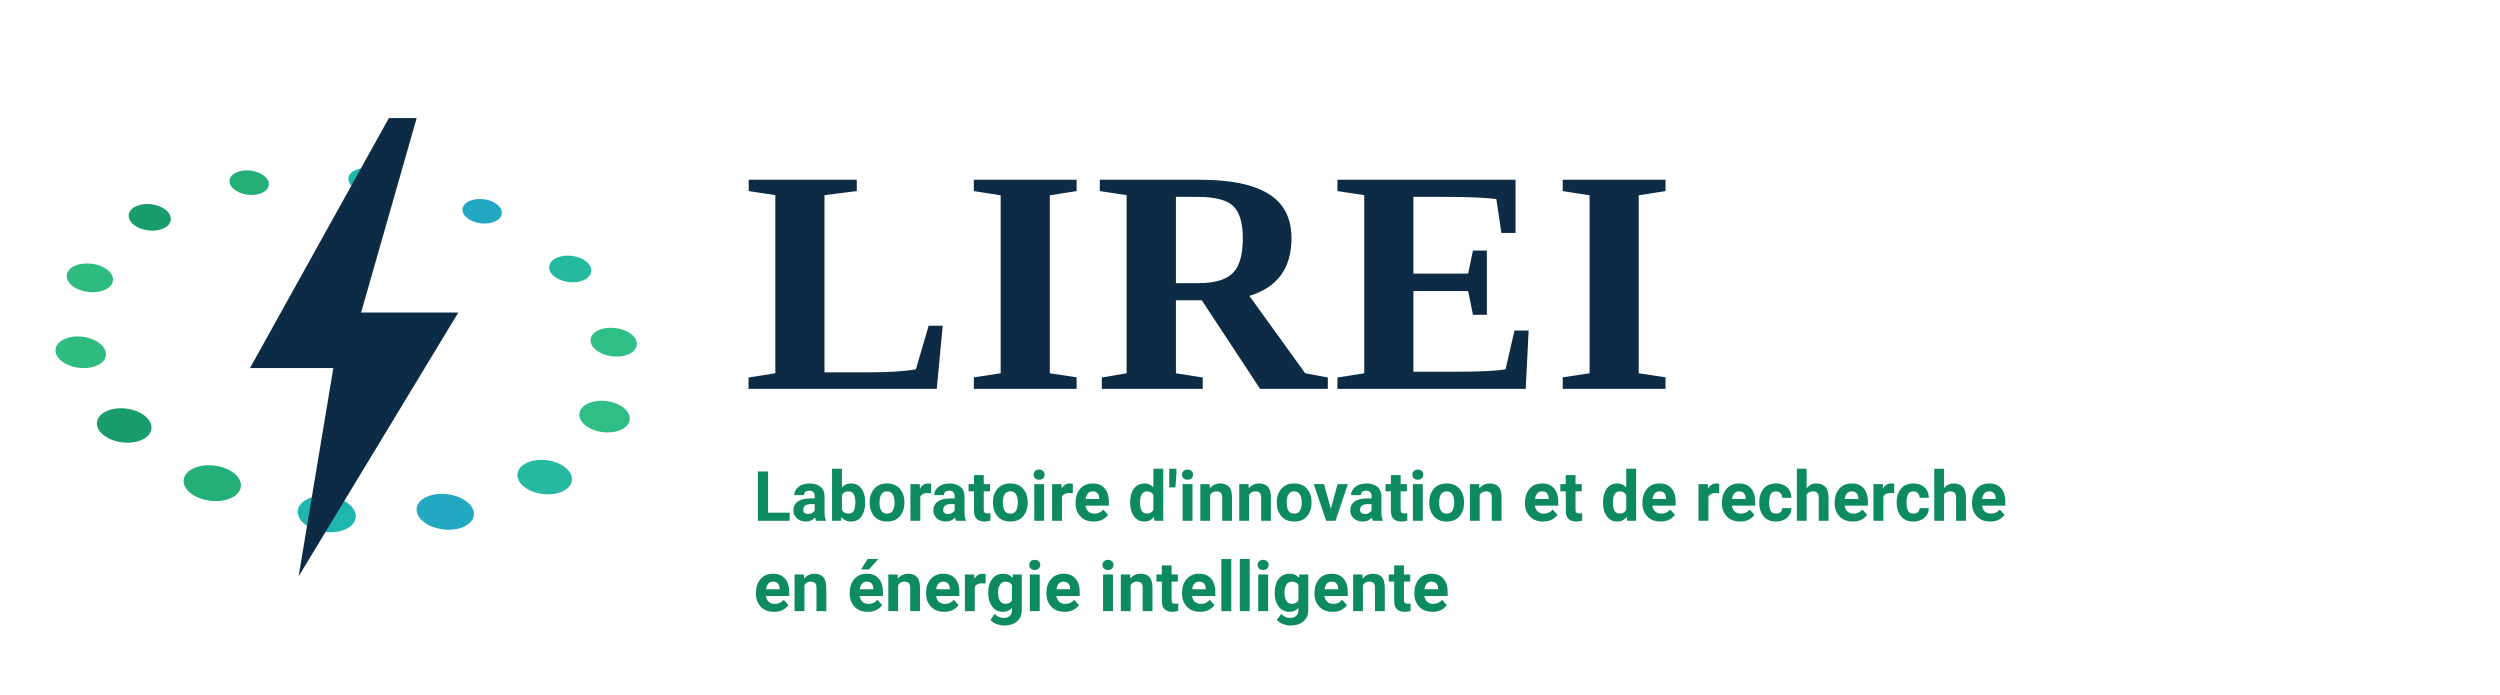
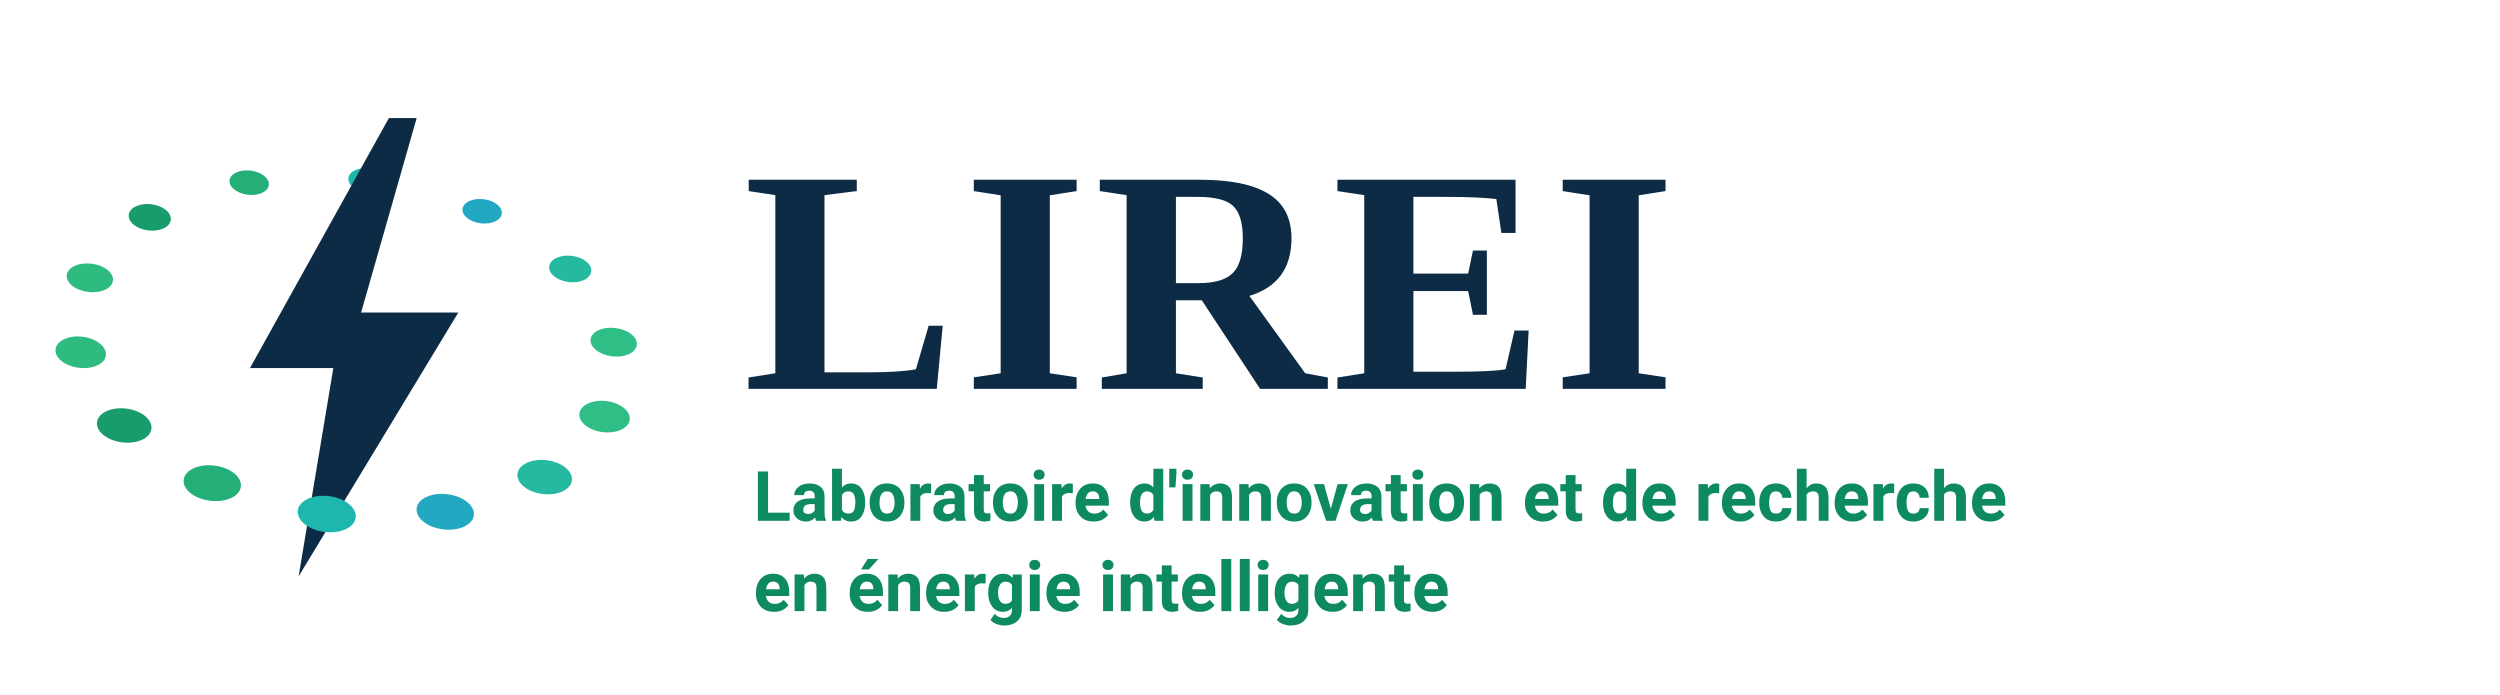
<svg xmlns="http://www.w3.org/2000/svg" viewBox="0 0 720 200" role="img" aria-label="LIREI — Laboratoire d'innovation et de recherche en énergie intelligente" fill="none">
  <g transform="rotate(7 100 100)">
-     <ellipse cx="100.0" cy="148.4" rx="8.4" ry="5.2" fill="#1fb6b0" />
-     <ellipse cx="66.2" cy="143.6" rx="8.3" ry="5.1" fill="#25af78" />
-     <ellipse cx="39.0" cy="130.2" rx="7.9" ry="4.9" fill="#199c6b" />
-     <ellipse cx="24.0" cy="110.8" rx="7.3" ry="4.5" fill="#2dbb80" />
    <ellipse cx="24.0" cy="89.2" rx="6.7" ry="4.1" fill="#2dbb80" />
    <ellipse cx="39.0" cy="69.8" rx="6.1" ry="3.8" fill="#199c6b" />
    <ellipse cx="66.2" cy="56.4" rx="5.7" ry="3.5" fill="#25af78" />
    <ellipse cx="100.0" cy="51.6" rx="5.6" ry="3.5" fill="#1fb6b0" />
    <ellipse cx="133.8" cy="56.4" rx="5.7" ry="3.5" fill="#22a9c1" />
    <ellipse cx="161.0" cy="69.8" rx="6.1" ry="3.8" fill="#25b9a0" />
    <ellipse cx="176.0" cy="89.2" rx="6.7" ry="4.1" fill="#2ebe86" />
+   </g>
+   <path d="M112 34 L72 106 L96 106 L86 166 L132 90 L104 90 L120 34 Z" fill="#0d2b45" />
+   <g transform="rotate(7 100 100)">
+     <ellipse cx="100.0" cy="148.4" rx="8.4" ry="5.2" fill="#1fb6b0" />
+     <ellipse cx="66.2" cy="143.6" rx="8.3" ry="5.1" fill="#25af78" />
+     <ellipse cx="39.0" cy="130.2" rx="7.9" ry="4.9" fill="#199c6b" />
+     <ellipse cx="24.0" cy="110.8" rx="7.3" ry="4.5" fill="#2dbb80" />
    <ellipse cx="176.0" cy="110.8" rx="7.3" ry="4.5" fill="#2ebe86" />
    <ellipse cx="161.0" cy="130.2" rx="7.9" ry="4.9" fill="#25b9a0" />
    <ellipse cx="133.8" cy="143.6" rx="8.3" ry="5.1" fill="#22a9c1" />
  </g>
-   <path d="M112 34 L72 106 L96 106 L86 166 L132 90 L104 90 L120 34 Z" fill="#0d2b45" />
  <text x="214" y="112" font-family="Georgia, 'Times New Roman', serif" font-size="92" font-weight="700" letter-spacing="2" fill="#0d2b45">LIREI</text>
  <text x="217" y="150" font-family="system-ui, -apple-system, 'Segoe UI', Roboto, sans-serif" font-size="20" fill="#0e8a5f" font-weight="600">Laboratoire d'innovation et de recherche</text>
  <text x="217" y="176" font-family="system-ui, -apple-system, 'Segoe UI', Roboto, sans-serif" font-size="20" fill="#0e8a5f" font-weight="600">en énergie intelligente</text>
</svg>
